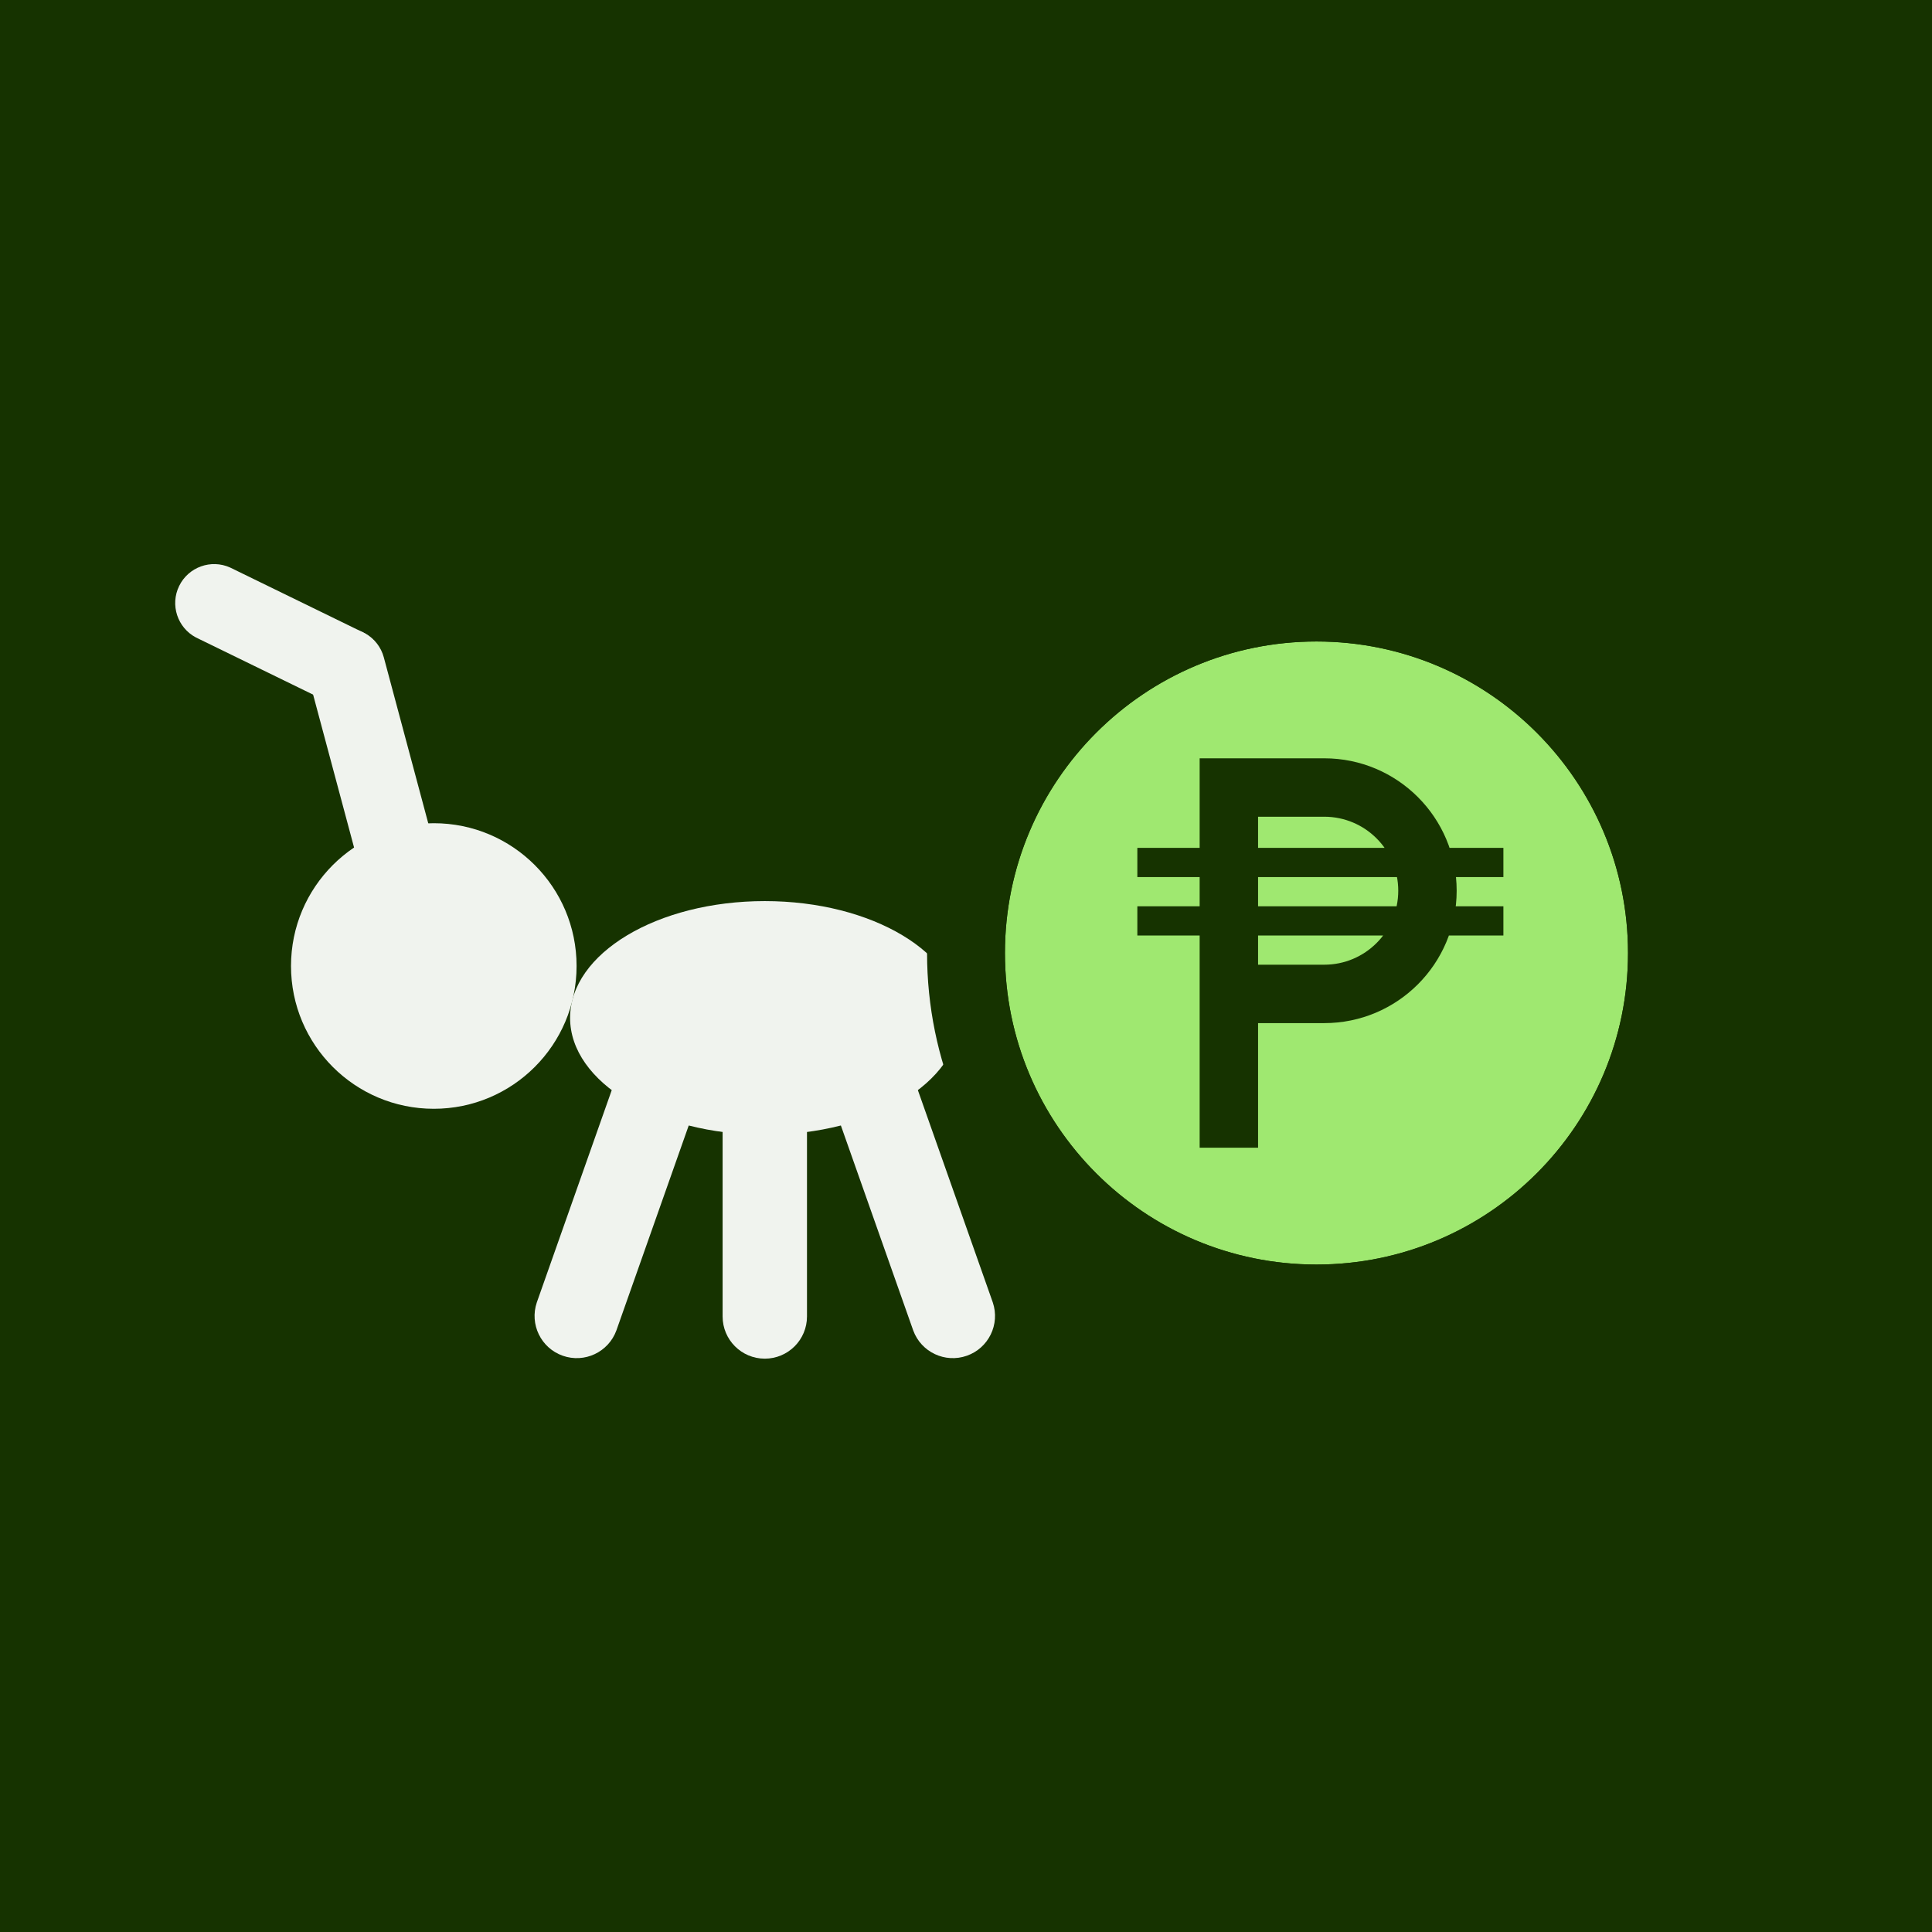
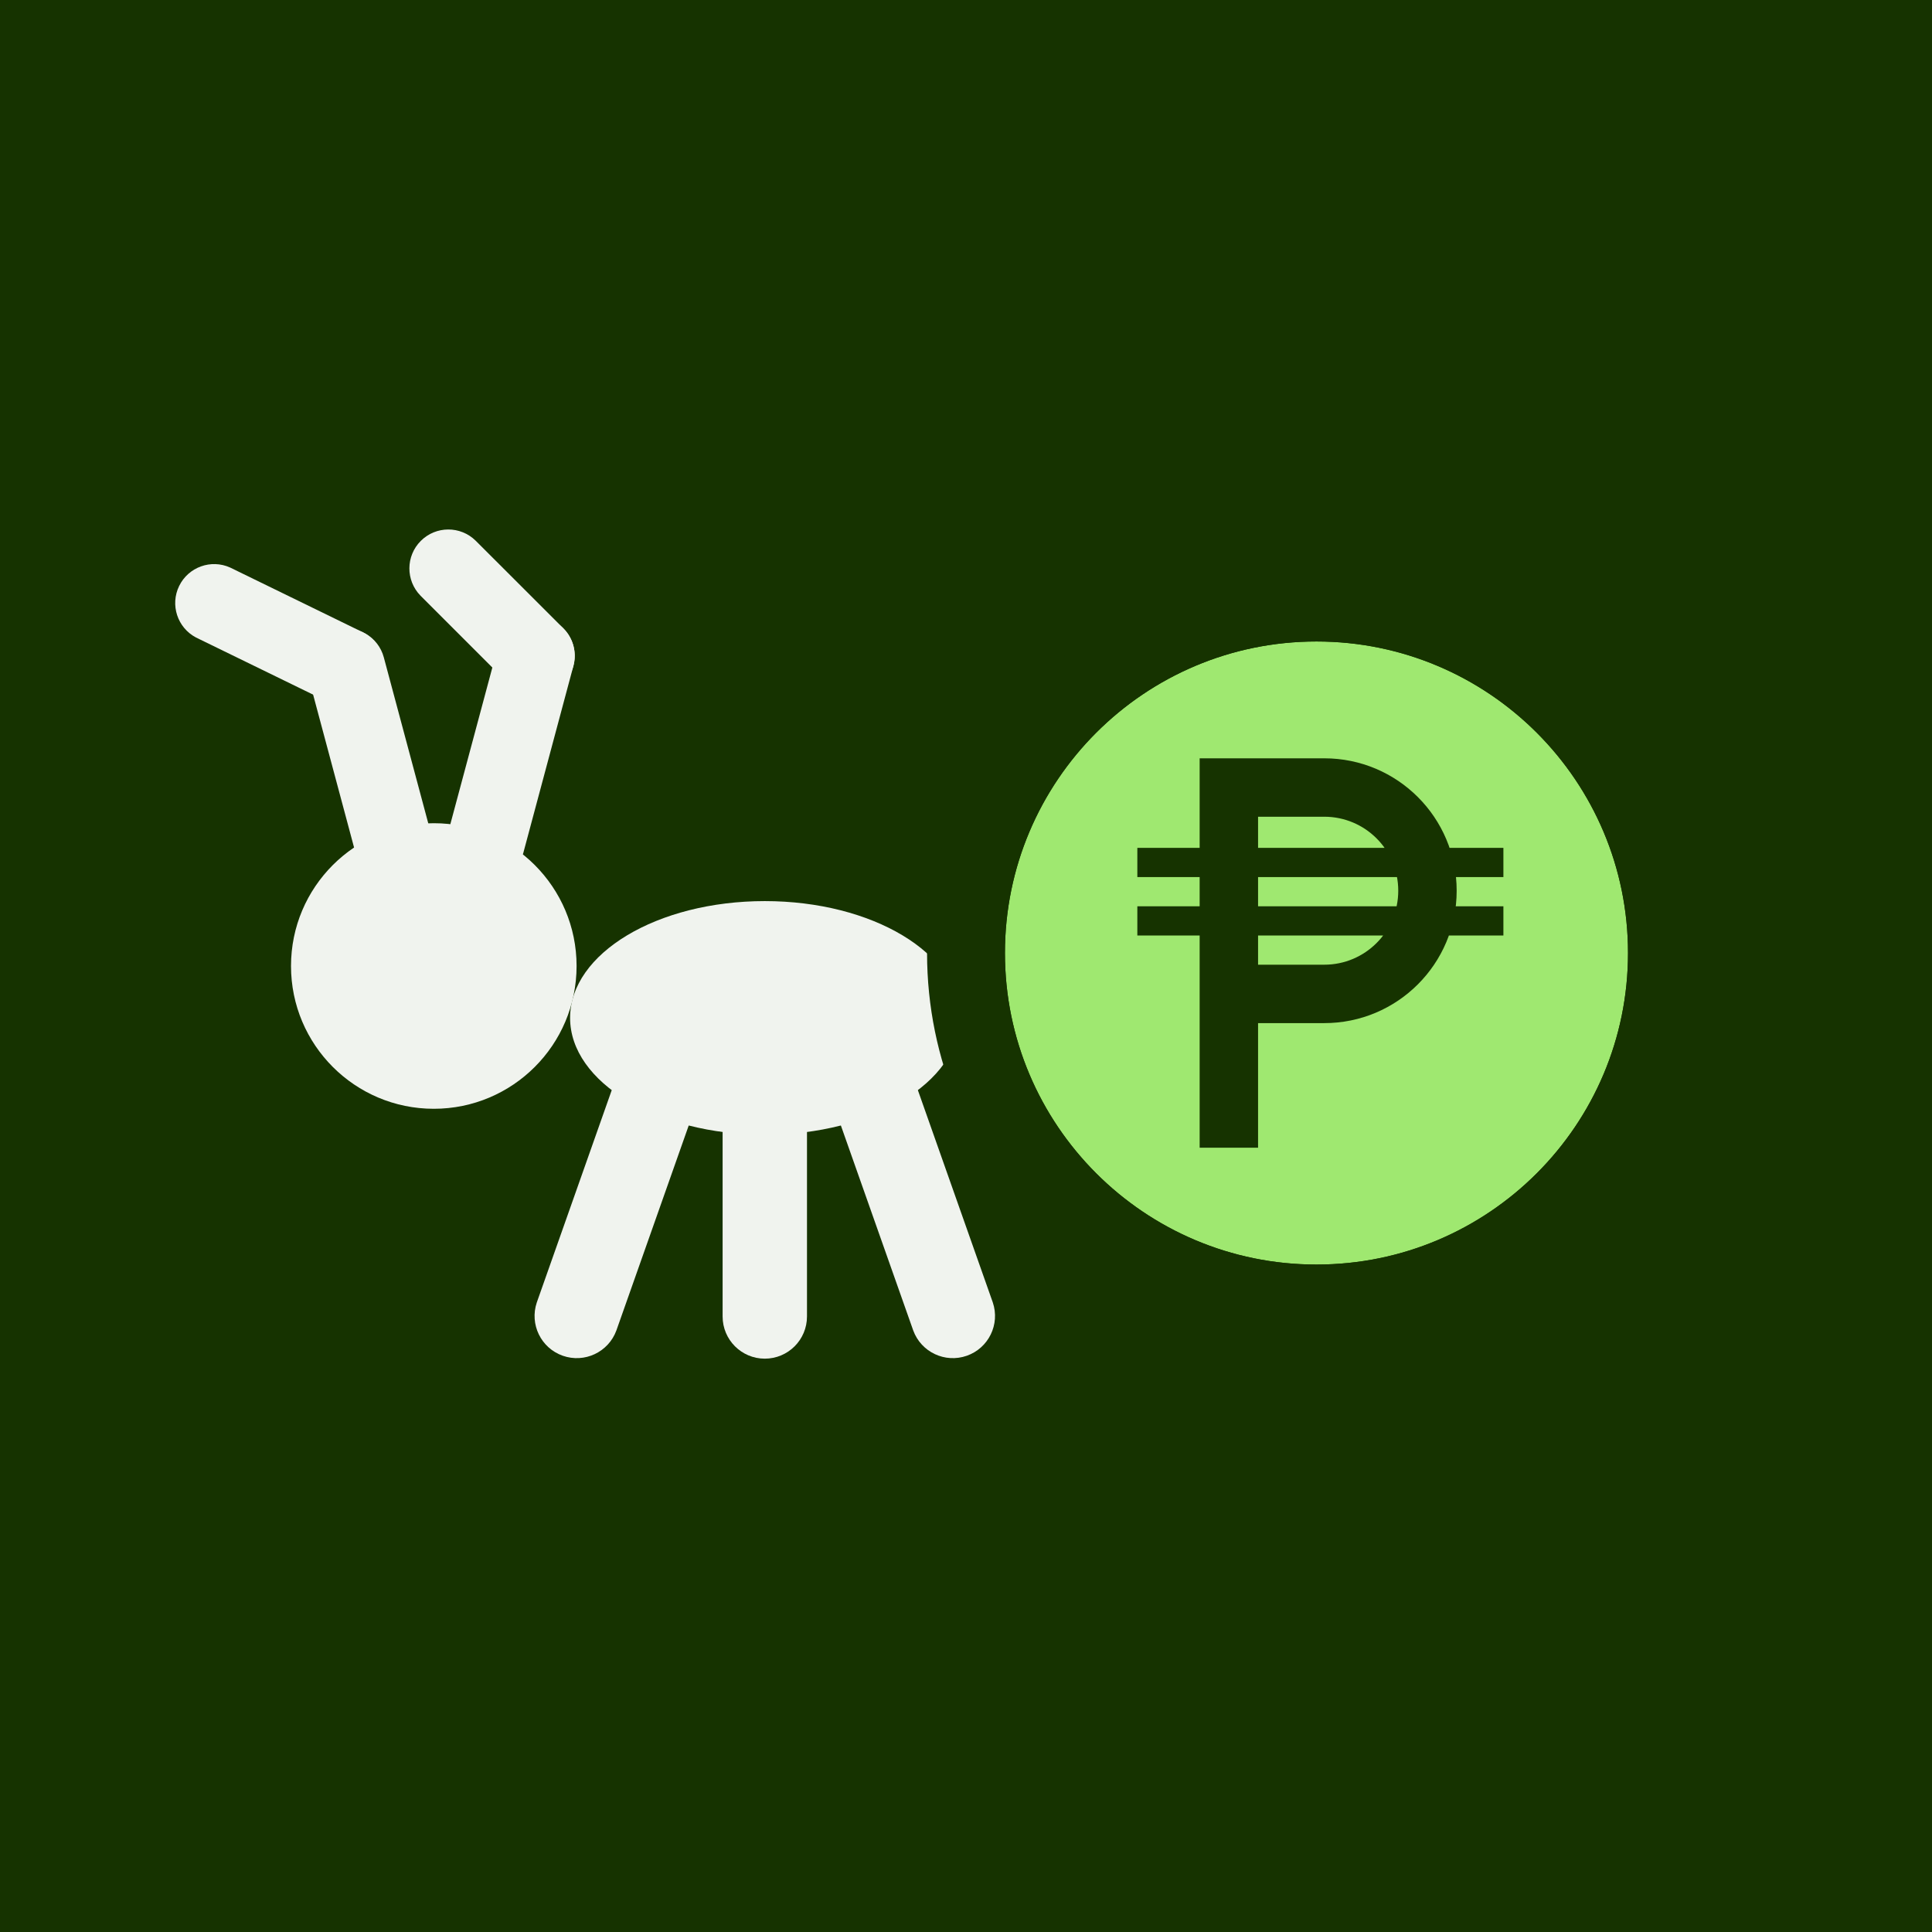
<svg xmlns="http://www.w3.org/2000/svg" viewBox="0 0 256 256" width="256" height="256" role="img">
  <rect width="256" height="256" fill="#163300" />
  <g transform="translate(17.92 17.92) scale(0.86)">
    <path fill="#F0F3EE" d="M24 128A22 22 0 1 1 68 128A22 22 0 1 1 24 128Z" />
    <path fill="#F0F3EE" d="M67 136A30 18 0 1 1 127 136A30 18 0 1 1 67 136Z" />
    <path fill="#F0F3EE" d="M45.8 108.45L38.3 80.45A6 6 0 0 0 26.7 83.55L34.2 111.55A6 6 0 0 0 45.8 108.45Z" />
    <path fill="#F0F3EE" d="M35.13 76.61L14.63 66.61A6 6 0 0 0 9.37 77.39L29.87 87.39A6 6 0 0 0 35.13 76.61Z" />
+     <path fill="#F0F3EE" d="M59.8 110.55L67.51 81.77A6 6 0 0 0 55.92 78.66L48.2 107.45A6 6 0 0 0 59.8 110.55Z" />
+     <path fill="#F0F3EE" d="M65.96 75.97L52.45 62.47A6 6 0 0 0 43.96 70.95L57.47 84.46A6 6 0 0 0 65.96 75.97Z" />
    <path fill="#F0F3EE" d="M73.87 145.84L61.87 179.84A6.5 6.5 0 0 0 74.13 184.16L86.13 150.16A6.5 6.5 0 0 0 73.87 145.84Z" />
    <path fill="#F0F3EE" d="M90.5 148L90.5 182A6.5 6.5 0 0 0 103.5 182L103.5 148A6.5 6.5 0 0 0 90.5 148Z" />
    <path fill="#F0F3EE" d="M107.87 150.16L119.87 184.16A6.5 6.5 0 0 0 132.13 179.84L120.13 145.84A6.5 6.5 0 0 0 107.87 150.16Z" />
    <path fill="#9FE870" d="M134 126A48 48 0 1 1 230 126A48 48 0 1 1 134 126Z" />
    <path fill="#163300" fill-rule="evenodd" d="M122 126A60 60 0 1 1 242 126A60 60 0 1 1 122 126ZM134 126A48 48 0 1 0 230 126A48 48 0 1 0 134 126Z" />
    <path fill="#163300" d="M164 96H173V156H164ZM164 96H183.2A20.4 20.4 0 0 1 183.2 136.8H164V127.8H183.2A11.4 11.4 0 0 0 183.2 105H164ZM154.4 109.8H210.8V114.3H154.4ZM154.4 118.8H210.8V123.3H154.4Z" />
  </g>
</svg>
